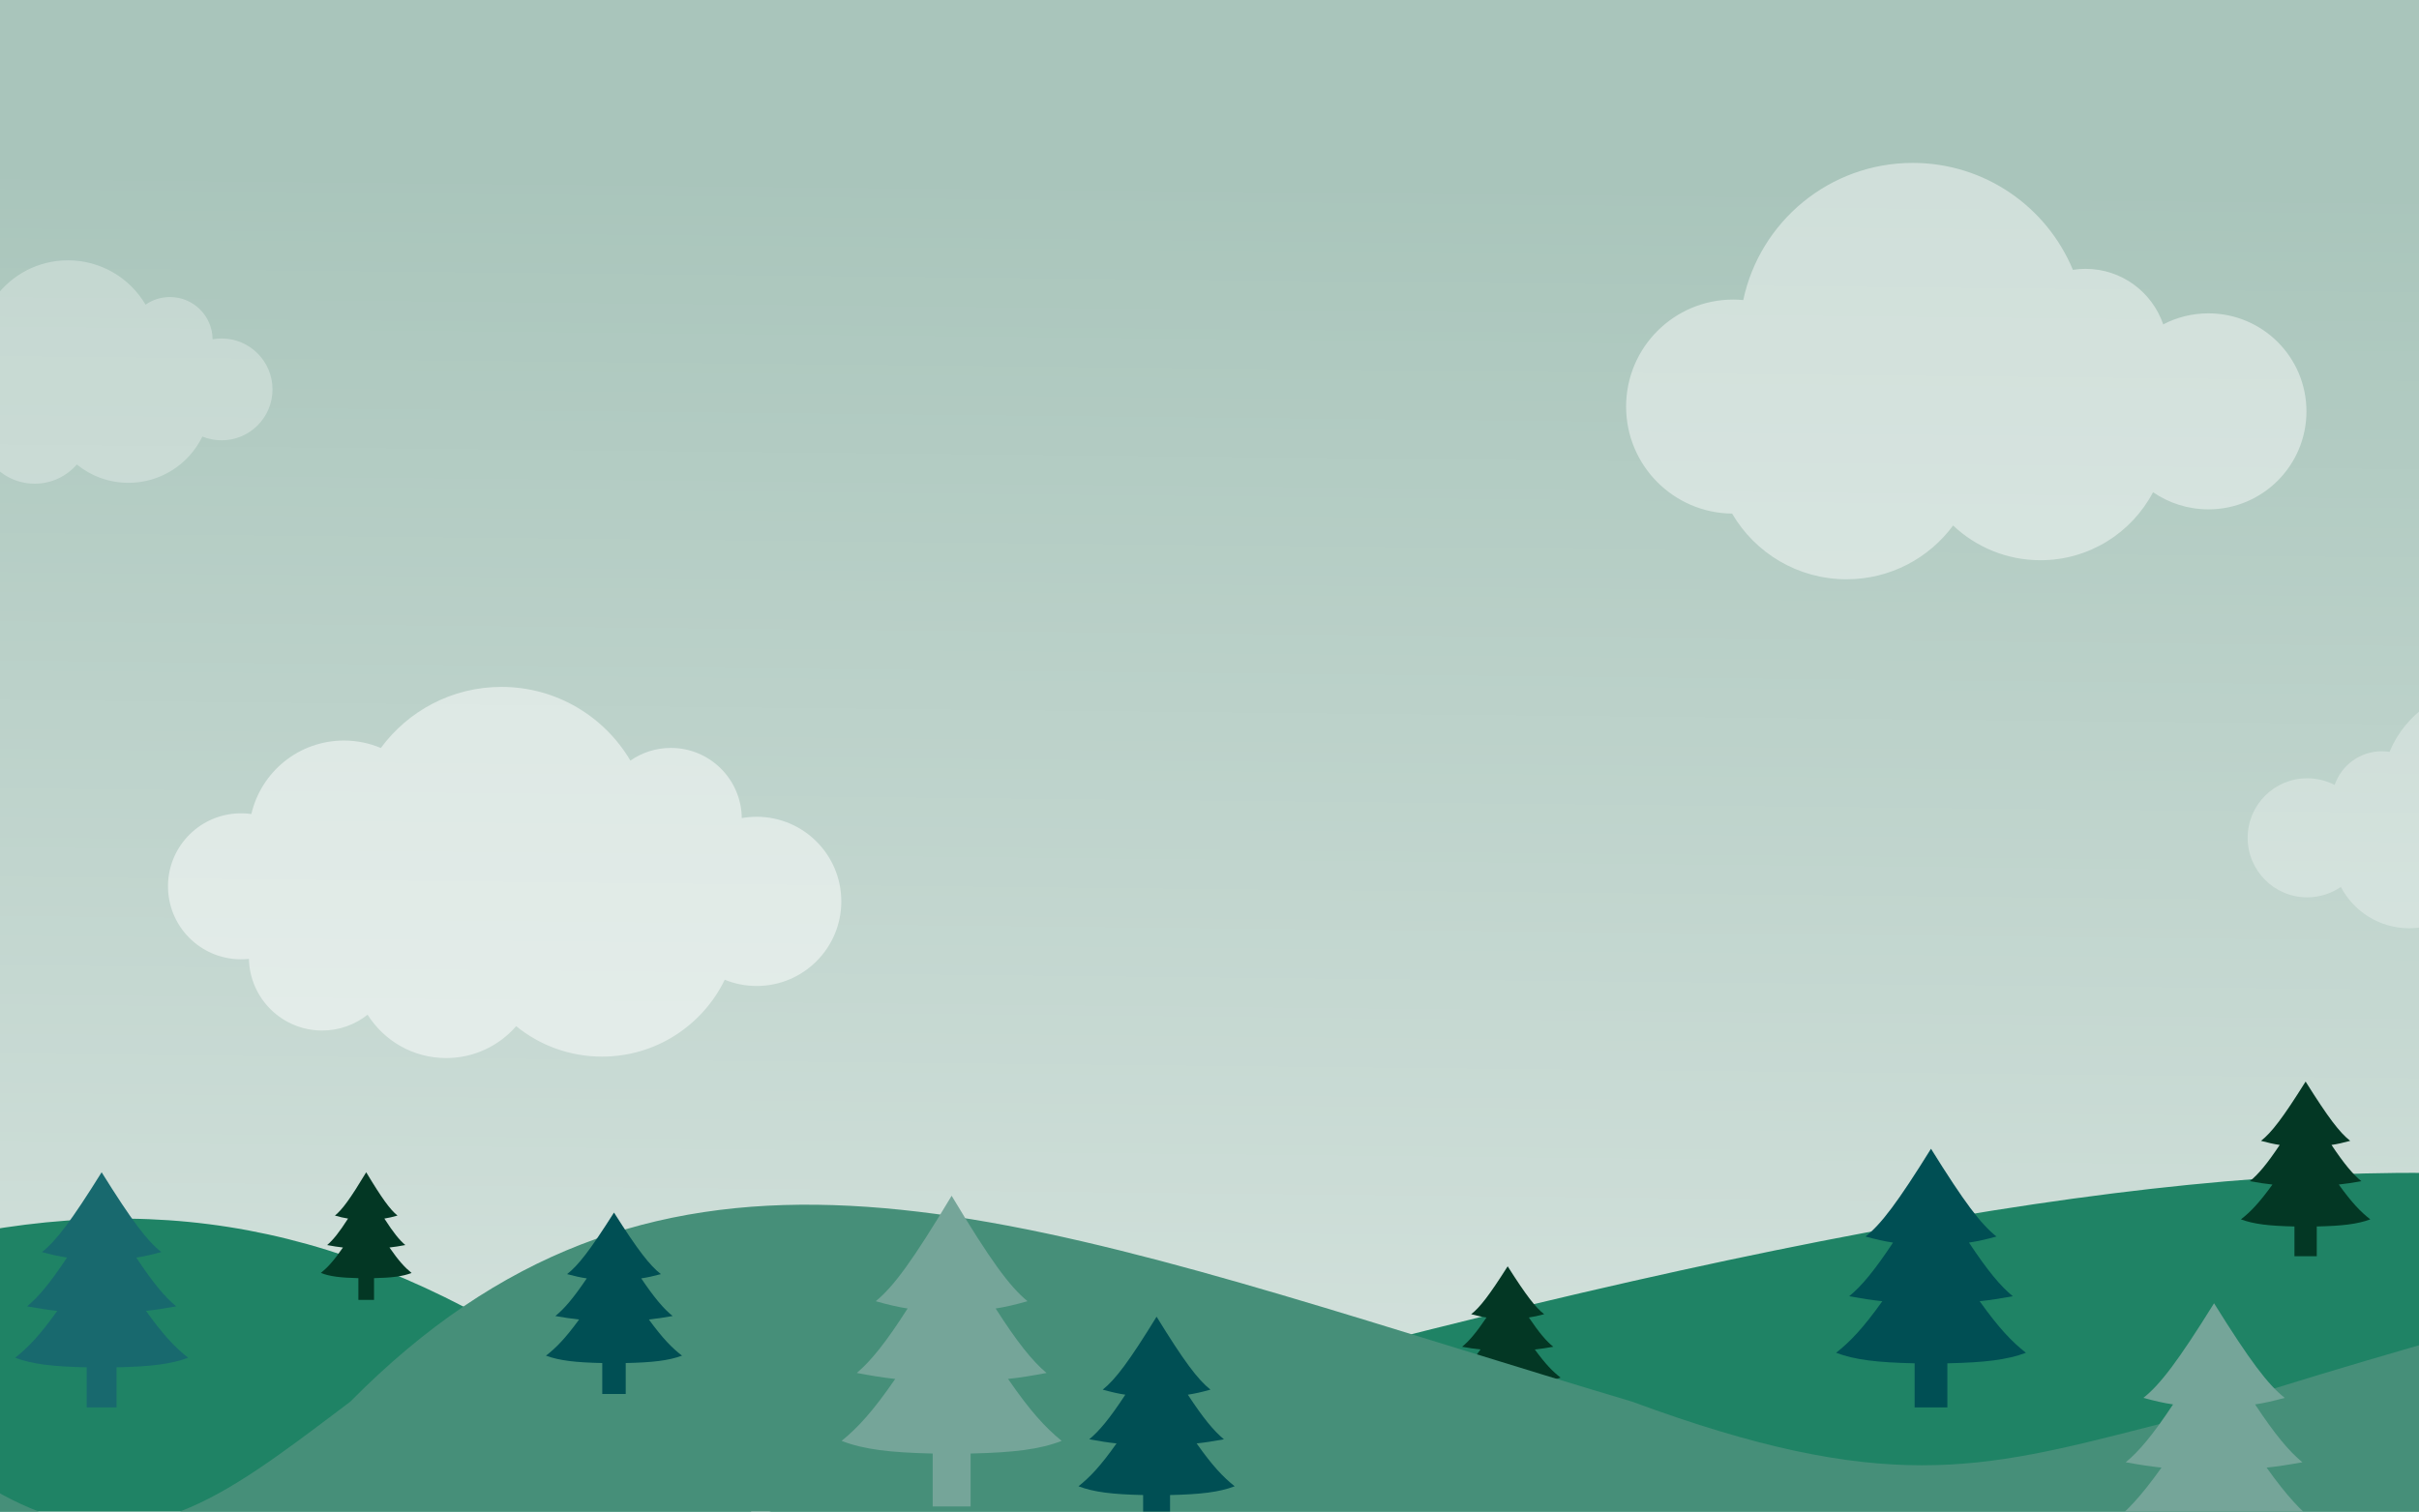
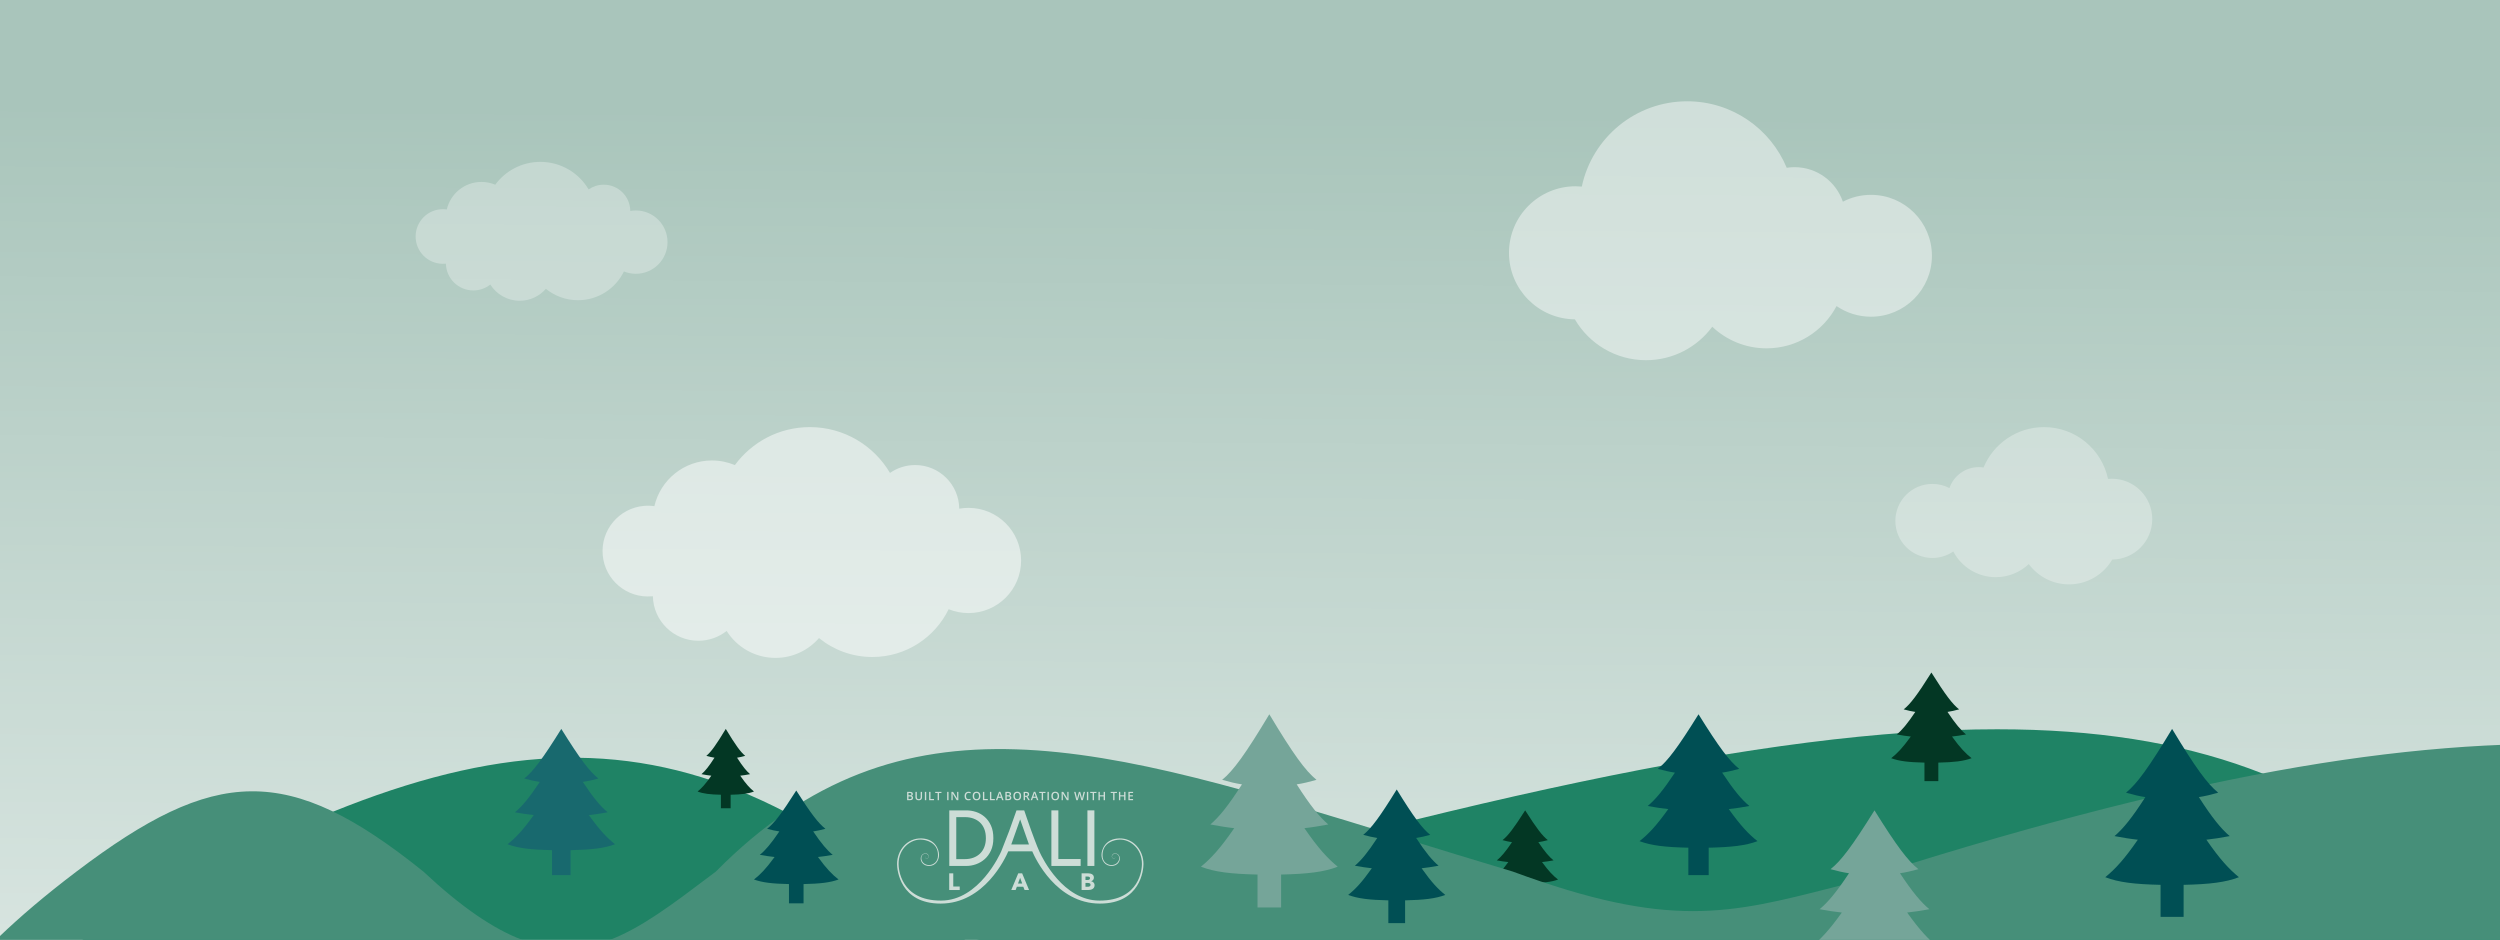
- <svg xmlns="http://www.w3.org/2000/svg" width="1440" height="900" viewBox="0 0 1440 900" fill="none">
+ <svg xmlns="http://www.w3.org/2000/svg" width="2394" height="900" viewBox="0 0 2394 900" fill="none">
  <g clip-path="url(#clip0)">
    <g filter="url(#filter0_d)">
-       <rect x="-402" y="652" width="4010" height="248" fill="#0CA074" />
+       <rect x="-402" y="652" width="4964" height="248" fill="#0CA074" />
    </g>
-     <rect width="1440" height="900" fill="#A9C5BB" />
-     <rect width="1440" height="900" fill="url(#paint0_linear)" />
-     <path fill-rule="evenodd" clip-rule="evenodd" d="M3607.49 900V873.405C3509.53 765.688 3443.82 721.577 3189.96 849.069C3156.22 870.983 3127.07 888.703 3100.05 900H3607.49ZM2984.66 900C2963.78 889.637 2941.92 873.039 2917.83 849.069C2855.52 663.668 2730.62 646.411 2265.52 849.069C2217.33 872.339 2175.7 889.271 2137.99 900H2984.66ZM1961.76 900C1929.05 889.19 1895.62 872.165 1858.66 849.069C1623.56 630.549 1303.22 651.477 458.065 900H1961.76ZM447.292 900H-398.374C-17.696 676.588 172.783 658.53 447.292 900Z" fill="#1F8365" />
-     <path d="M866 820.266C870.647 816.682 874.922 812.337 881.348 803.515C877.996 803.184 874.443 802.633 870.345 801.905C874.422 798.629 878.664 793.689 884.894 784.474C882.099 784.082 879.156 783.415 875.776 782.506C880.954 778.49 886.446 771.405 897.5 754C908.554 771.405 914.046 778.489 919.224 782.505C915.844 783.414 912.901 784.081 910.106 784.473C916.336 793.688 920.577 798.628 924.655 801.904C920.557 802.632 917.004 803.183 913.652 803.514C920.078 812.337 924.353 816.681 929 820.265C922.723 822.575 915.275 823.416 902.931 823.685V838H892.069V823.686C879.725 823.417 872.277 822.576 866 820.266Z" fill="#033724" />
-     <path fill-rule="evenodd" clip-rule="evenodd" d="M-403.752 834.586V900H23.078C-4.268 889.661 -34.901 868.939 -71.594 834.586C-201.307 730.308 -274.033 733.598 -403.752 834.586ZM107.079 900H3608.83V868.709C3368.65 774.269 3066.03 689.371 2839.13 834.586C2746.13 874.411 2692.42 894.356 2533.65 834.586C2148.23 701.948 1932.04 639.134 1293.06 846.006C1288.32 847.21 1283.69 848.397 1279.14 849.561C1178.68 875.289 1121.49 889.937 971.57 834.586C935.322 823.762 900.523 813.021 867.04 802.687C577.609 713.353 386.548 654.382 208.54 834.586C206.41 836.192 204.301 837.785 202.212 839.363C166.881 866.045 137.11 888.528 107.079 900Z" fill="#468F79" />
-     <rect x="-14" y="-13" width="1468" height="102" fill="#A9C5BB" />
-     <path d="M501 857.943C510.663 850.049 519.552 840.481 532.913 821.051C525.943 820.321 518.556 819.109 510.034 817.506C518.513 810.291 527.333 799.411 540.288 779.115C534.476 778.251 528.356 776.782 521.327 774.78C532.095 765.937 543.514 750.333 566.5 712C589.485 750.331 600.905 765.935 611.672 774.778C604.643 776.78 598.524 778.249 592.712 779.113C605.667 799.409 614.487 810.288 622.966 817.503C614.444 819.107 607.056 820.319 600.086 821.049C613.447 840.479 622.337 850.047 632 857.941C618.949 863.029 603.461 864.881 577.793 865.473V897H555.207V865.475C529.539 864.883 514.051 863.031 501 857.943Z" fill="#75A599" />
-     <path d="M1093 805.488C1101.33 798.916 1109 790.952 1120.53 774.778C1114.52 774.17 1108.14 773.161 1100.79 771.826C1108.11 765.82 1115.71 756.764 1126.89 739.869C1121.88 739.15 1116.6 737.927 1110.53 736.26C1119.82 728.899 1129.67 715.91 1149.5 684C1169.33 715.908 1179.18 728.897 1188.47 736.258C1182.4 737.925 1177.12 739.148 1172.11 739.867C1183.28 756.762 1190.89 765.819 1198.21 771.824C1190.86 773.159 1184.48 774.168 1178.47 774.776C1190 790.95 1197.66 798.915 1206 805.486C1194.74 809.721 1181.38 811.263 1159.24 811.756V838H1139.76V811.757C1117.62 811.265 1104.26 809.723 1093 805.488Z" fill="#004F54" />
-     <path d="M1257 906.954C1266 899.871 1274.28 891.286 1286.72 873.851C1280.23 873.196 1273.35 872.109 1265.41 870.67C1273.31 864.196 1281.52 854.434 1293.59 836.222C1288.18 835.447 1282.48 834.129 1275.93 832.332C1285.96 824.398 1296.59 810.396 1318 776C1339.41 810.395 1350.04 824.396 1360.07 832.33C1353.52 834.127 1347.82 835.445 1342.41 836.22C1354.48 854.432 1362.69 864.194 1370.59 870.668C1362.65 872.107 1355.77 873.194 1349.28 873.849C1361.72 891.284 1370 899.869 1379 906.952C1366.85 911.518 1352.42 913.179 1328.52 913.711V942H1307.48V913.713C1283.58 913.181 1269.15 911.519 1257 906.954Z" fill="#75A599" />
-     <path d="M1334 726.044C1339.68 721.606 1344.9 716.227 1352.76 705.304C1348.66 704.894 1344.32 704.213 1339.31 703.311C1344.29 699.255 1349.48 693.139 1357.09 681.73C1353.68 681.244 1350.08 680.418 1345.95 679.293C1352.28 674.321 1358.99 665.549 1372.5 644C1386.01 665.548 1392.72 674.32 1399.05 679.291C1394.92 680.417 1391.32 681.243 1387.91 681.728C1395.52 693.138 1400.71 699.254 1405.69 703.31C1400.68 704.211 1396.34 704.893 1392.24 705.303C1400.09 716.226 1405.32 721.605 1411 726.042C1403.33 728.903 1394.23 729.944 1379.14 730.276V748H1365.86V730.278C1350.77 729.945 1341.67 728.904 1334 726.044Z" fill="#033724" />
-     <path d="M325 807.199C330.975 802.591 336.471 797.005 344.733 785.662C340.423 785.236 335.855 784.528 330.586 783.592C335.829 779.381 341.282 773.029 349.292 761.181C345.699 760.676 341.915 759.819 337.569 758.65C344.227 753.488 351.287 744.378 365.5 722C379.712 744.377 386.773 753.486 393.431 758.649C389.085 759.818 385.301 760.675 381.707 761.18C389.718 773.028 395.171 779.379 400.414 783.591C395.145 784.527 390.577 785.235 386.267 785.661C394.528 797.004 400.025 802.589 406 807.198C397.93 810.168 388.354 811.249 372.483 811.595V830H358.517V811.596C342.646 811.251 333.07 810.169 325 807.199Z" fill="#004F54" />
-     <path d="M191 757.955C194.983 754.712 198.648 750.781 204.155 742.799C201.282 742.499 198.237 742.002 194.724 741.343C198.219 738.379 201.855 733.909 207.195 725.572C204.799 725.217 202.277 724.613 199.379 723.791C203.818 720.158 208.525 713.748 218 698C227.475 713.747 232.182 720.157 236.621 723.79C233.723 724.612 231.201 725.216 228.805 725.571C234.145 733.908 237.781 738.378 241.276 741.342C237.763 742.001 234.718 742.499 231.845 742.798C237.352 750.781 241.017 754.711 245 757.954C239.62 760.044 233.236 760.805 222.655 761.048V774H213.345V761.049C202.764 760.806 196.38 760.045 191 757.955Z" fill="#033724" />
-     <path d="M728.586 856.997C722.537 858.106 717.292 858.945 712.344 859.45C721.829 872.894 728.14 879.514 735 884.976C725.735 888.496 714.74 889.778 696.518 890.188V912H688.501H680.483V890.189C662.26 889.779 651.266 888.498 642 884.977C648.86 879.515 655.171 872.895 664.657 859.451C659.708 858.946 654.464 858.107 648.414 856.998C654.434 852.006 660.695 844.478 669.892 830.436C665.766 829.838 661.421 828.822 656.431 827.437C664.076 821.318 672.182 810.522 688.5 784C704.818 810.523 712.925 821.317 720.569 827.436C715.579 828.821 711.235 829.837 707.109 830.435C716.306 844.477 722.567 852.005 728.586 856.997Z" fill="#004F54" />
-     <path d="M104.897 777.84C98.196 779.054 92.388 779.971 86.908 780.523C97.413 795.228 104.403 802.468 112 808.442C101.738 812.292 89.561 813.695 69.38 814.143V838H60.501H51.621V814.144C31.439 813.696 19.262 812.294 9 808.444C16.598 802.47 23.587 795.229 34.093 780.524C28.613 779.972 22.804 779.055 16.104 777.841C22.77 772.382 29.705 764.148 39.891 748.79C35.321 748.136 30.51 747.024 24.983 745.509C33.449 738.817 42.428 727.008 60.5 698C78.573 727.009 87.551 738.816 96.017 745.508C90.491 747.023 85.68 748.134 81.11 748.788C91.296 764.147 98.23 772.38 104.897 777.84Z" fill="#18696E" />
-     <path fill-rule="evenodd" clip-rule="evenodd" d="M1031.09 305.806C996.19 305.471 968 277.074 968 242.094C968 206.905 996.526 178.379 1031.71 178.379C1033.75 178.379 1035.76 178.474 1037.74 178.66C1047.62 132.007 1089.05 97 1138.64 97C1181.62 97 1218.46 123.286 1233.96 160.658C1236.41 160.28 1238.91 160.084 1241.47 160.084C1262.93 160.084 1281.16 173.91 1287.74 193.14C1295.79 188.949 1304.94 186.58 1314.65 186.58C1346.87 186.58 1373 212.705 1373 244.932C1373 277.16 1346.87 303.285 1314.65 303.285C1302.42 303.285 1291.06 299.521 1281.68 293.089C1269.01 317.156 1243.75 333.566 1214.66 333.566C1194.53 333.566 1176.23 325.707 1162.67 312.89C1148.31 332.321 1125.23 344.921 1099.21 344.921C1070.16 344.921 1044.77 329.203 1031.09 305.806Z" fill="white" fill-opacity="0.45" />
-     <path fill-rule="evenodd" clip-rule="evenodd" d="M1545.68 535.83C1566.88 535.627 1584 518.379 1584 497.131C1584 475.757 1566.67 458.43 1545.3 458.43C1544.06 458.43 1542.84 458.488 1541.64 458.601C1535.64 430.264 1510.48 409 1480.35 409C1454.25 409 1431.87 424.966 1422.46 447.666C1420.97 447.437 1419.44 447.318 1417.89 447.318C1404.86 447.318 1393.78 455.716 1389.79 467.396C1384.9 464.85 1379.34 463.411 1373.44 463.411C1353.87 463.411 1338 479.28 1338 498.855C1338 518.43 1353.87 534.299 1373.44 534.299C1380.87 534.299 1387.77 532.013 1393.47 528.106C1401.17 542.725 1416.51 552.692 1434.18 552.692C1446.41 552.692 1457.52 547.918 1465.76 540.133C1474.48 551.935 1488.5 559.589 1504.3 559.589C1521.95 559.589 1537.37 550.042 1545.68 535.83Z" fill="white" fill-opacity="0.3" />
-     <path fill-rule="evenodd" clip-rule="evenodd" d="M450.449 587.082C443.72 587.082 437.3 585.763 431.432 583.369C418.286 610.46 390.515 629.137 358.382 629.137C339.008 629.137 321.22 622.347 307.267 611.018C297.138 622.649 282.221 630 265.586 630C245.895 630 228.61 619.699 218.826 604.191C211.392 610.081 201.993 613.598 191.773 613.598C168.007 613.598 148.683 594.58 148.187 570.933C147.875 570.967 147.561 570.998 147.247 571.026C123.336 573.116 102.258 555.426 100.168 531.516C98.078 507.605 115.767 486.527 139.678 484.437C143.067 484.14 146.4 484.242 149.629 484.702C155.424 459.631 177.891 440.941 204.723 440.941C212.519 440.941 219.948 442.519 226.705 445.373C242.912 423.316 269.037 409 298.507 409C331.201 409 359.779 426.62 375.263 452.882C382.096 448.122 390.403 445.331 399.362 445.331C422.53 445.331 441.338 463.998 441.566 487.113C444.449 486.6 447.418 486.332 450.449 486.332C478.27 486.332 500.823 508.886 500.823 536.707C500.823 564.529 478.27 587.082 450.449 587.082Z" fill="white" fill-opacity="0.5" />
-     <path fill-rule="evenodd" clip-rule="evenodd" d="M131.903 262.172C127.854 262.172 123.99 261.378 120.458 259.938C112.547 276.24 95.835 287.48 76.497 287.48C64.837 287.48 54.132 283.394 45.735 276.576C39.639 283.576 30.662 287.999 20.651 287.999C8.801 287.999 -1.601 281.8 -7.489 272.468C-11.963 276.013 -17.619 278.129 -23.77 278.129C-38.072 278.129 -49.702 266.685 -50 252.454C-50.188 252.474 -50.377 252.493 -50.567 252.509C-64.956 253.767 -77.641 243.121 -78.899 228.732C-80.157 214.342 -69.511 201.657 -55.121 200.399C-53.082 200.221 -51.076 200.282 -49.133 200.559C-45.645 185.47 -32.125 174.223 -15.977 174.223C-11.285 174.223 -6.814 175.173 -2.748 176.89C7.006 163.616 22.728 155 40.464 155C60.139 155 77.337 165.604 86.656 181.409C90.768 178.544 95.767 176.864 101.159 176.864C115.102 176.864 126.421 188.099 126.557 202.01C128.293 201.701 130.079 201.54 131.903 201.54C148.647 201.54 162.22 215.113 162.22 231.856C162.22 248.599 148.647 262.172 131.903 262.172Z" fill="white" fill-opacity="0.3" />
+     <rect width="2394" height="900" fill="#A9C5BB" />
+     <rect width="2394" height="900" fill="url(#paint0_linear)" />
+     <path fill-rule="evenodd" clip-rule="evenodd" d="M4084.49 900V873.405C3986.53 765.688 3920.82 721.577 3666.96 849.069C3633.22 870.983 3604.07 888.703 3577.05 900H4084.49ZM3461.66 900C3440.78 889.637 3418.92 873.039 3394.83 849.069C3332.52 663.668 3207.62 646.411 2742.52 849.069C2694.33 872.339 2652.7 889.271 2614.99 900H3461.66ZM2438.76 900C2406.05 889.19 2372.62 872.165 2335.66 849.069C2227.16 748.22 2100.5 698.371 1912.48 698.357H1912.33C1692.96 698.374 1390.06 766.204 935.065 900H2438.76ZM924.292 900H78.626C459.304 676.588 649.783 658.53 924.292 900Z" fill="#1F8365" />
+     <path d="M1429 842.266C1433.65 838.682 1437.92 834.337 1444.35 825.515C1441 825.184 1437.44 824.633 1433.34 823.905C1437.42 820.629 1441.66 815.689 1447.89 806.474C1445.1 806.082 1442.16 805.415 1438.78 804.506C1443.95 800.49 1449.45 793.405 1460.5 776C1471.55 793.405 1477.05 800.489 1482.22 804.505C1478.84 805.414 1475.9 806.081 1473.11 806.473C1479.34 815.688 1483.58 820.628 1487.66 823.904C1483.56 824.632 1480 825.183 1476.65 825.514C1483.08 834.337 1487.35 838.681 1492 842.265C1485.72 844.575 1478.28 845.416 1465.93 845.685V860H1455.07V845.686C1442.72 845.417 1435.28 844.576 1429 842.266Z" fill="#033724" />
+     <path fill-rule="evenodd" clip-rule="evenodd" d="M4085.83 900V868.709C3845.65 774.269 3543.03 689.371 3316.13 834.586C3223.13 874.411 3169.42 894.356 3010.65 834.586C2625.22 701.948 2409.04 639.134 1770.06 846.006C1765.32 847.211 1760.69 848.397 1756.14 849.562C1655.68 875.289 1598.49 889.937 1448.57 834.586C1412.32 823.762 1377.52 813.021 1344.04 802.687C1054.61 713.353 863.548 654.382 685.54 834.586C683.41 836.192 681.301 837.785 679.212 839.363C643.881 866.045 614.109 888.529 584.078 900H4085.83ZM500.078 900H0V896.316C18.758 878.326 42.7 857.732 73.248 834.586C206 734 275.693 730.308 405.406 834.586C442.099 868.939 472.732 889.661 500.078 900Z" fill="#468F79" />
+     <rect x="-14" y="-13" width="2422" height="102" fill="#A9C5BB" />
+     <path d="M1150 829.943C1159.66 822.049 1168.55 812.481 1181.91 793.051C1174.94 792.321 1167.56 791.109 1159.03 789.506C1167.51 782.291 1176.33 771.411 1189.29 751.115C1183.48 750.251 1177.36 748.782 1170.33 746.78C1181.09 737.937 1192.51 722.333 1215.5 684C1238.49 722.331 1249.9 737.935 1260.67 746.778C1253.64 748.78 1247.52 750.249 1241.71 751.113C1254.67 771.409 1263.49 782.288 1271.97 789.503C1263.44 791.107 1256.06 792.319 1249.09 793.049C1262.45 812.479 1271.34 822.047 1281 829.941C1267.95 835.029 1252.46 836.881 1226.79 837.473V869H1204.21V837.475C1178.54 836.883 1163.05 835.031 1150 829.943Z" fill="#75A599" />
+     <path d="M1570 805.488C1578.33 798.916 1586 790.952 1597.53 774.778C1591.52 774.17 1585.14 773.161 1577.79 771.826C1585.11 765.82 1592.71 756.764 1603.89 739.869C1598.88 739.15 1593.6 737.927 1587.53 736.26C1596.82 728.899 1606.67 715.91 1626.5 684C1646.33 715.908 1656.18 728.897 1665.47 736.258C1659.4 737.925 1654.12 739.148 1649.11 739.867C1660.28 756.762 1667.89 765.819 1675.21 771.824C1667.86 773.159 1661.48 774.168 1655.47 774.776C1667 790.95 1674.66 798.915 1683 805.486C1671.74 809.721 1658.38 811.263 1636.24 811.756V838H1616.76V811.757C1594.62 811.265 1581.26 809.723 1570 805.488Z" fill="#004F54" />
+     <path d="M1734 906.954C1743 899.871 1751.28 891.286 1763.72 873.851C1757.23 873.196 1750.35 872.109 1742.41 870.67C1750.31 864.196 1758.52 854.434 1770.59 836.222C1765.18 835.447 1759.48 834.129 1752.93 832.332C1762.96 824.398 1773.59 810.396 1795 776C1816.41 810.395 1827.04 824.396 1837.07 832.33C1830.52 834.127 1824.82 835.445 1819.41 836.22C1831.48 854.432 1839.69 864.194 1847.59 870.668C1839.65 872.107 1832.77 873.194 1826.28 873.849C1838.72 891.284 1847 899.869 1856 906.952C1843.85 911.518 1829.42 913.179 1805.52 913.711V942H1784.48V913.713C1760.58 913.181 1746.15 911.519 1734 906.954Z" fill="#75A599" />
+     <path d="M1811 726.044C1816.68 721.606 1821.9 716.227 1829.76 705.304C1825.66 704.894 1821.32 704.213 1816.31 703.311C1821.29 699.255 1826.48 693.139 1834.09 681.73C1830.68 681.244 1827.08 680.418 1822.95 679.293C1829.28 674.321 1835.99 665.549 1849.5 644C1863.01 665.548 1869.72 674.32 1876.05 679.291C1871.92 680.417 1868.32 681.243 1864.91 681.728C1872.52 693.138 1877.71 699.254 1882.69 703.31C1877.68 704.211 1873.34 704.893 1869.24 705.303C1877.09 716.226 1882.32 721.605 1888 726.042C1880.33 728.903 1871.23 729.944 1856.14 730.276V748H1842.86V730.278C1827.77 729.945 1818.67 728.904 1811 726.044Z" fill="#033724" />
+     <path d="M722 842.199C727.975 837.591 733.471 832.005 741.733 820.662C737.423 820.236 732.855 819.528 727.586 818.592C732.829 814.381 738.282 808.029 746.292 796.181C742.699 795.676 738.915 794.819 734.569 793.65C741.227 788.488 748.287 779.378 762.5 757C776.712 779.377 783.773 788.486 790.431 793.649C786.085 794.818 782.301 795.675 778.707 796.18C786.718 808.028 792.171 814.379 797.414 818.591C792.145 819.527 787.577 820.235 783.267 820.661C791.528 832.004 797.025 837.589 803 842.198C794.93 845.168 785.354 846.249 769.483 846.595V865H755.517V846.596C739.646 846.251 730.07 845.169 722 842.199Z" fill="#004F54" />
+     <path d="M2016 839.998C2025.44 832.318 2034.13 823.009 2047.18 804.104C2040.37 803.394 2033.15 802.214 2024.83 800.654C2033.11 793.634 2041.73 783.049 2054.39 763.302C2048.71 762.461 2042.73 761.032 2035.86 759.083C2046.38 750.479 2057.54 735.297 2080 698C2102.46 735.295 2113.62 750.477 2124.14 759.081C2117.27 761.029 2111.29 762.458 2105.61 763.299C2118.27 783.046 2126.89 793.632 2135.17 800.652C2126.85 802.212 2119.63 803.391 2112.82 804.101C2125.87 823.007 2134.56 832.316 2144 839.997C2131.25 844.947 2116.12 846.749 2091.03 847.325V878H2068.97V847.327C2043.89 846.751 2028.75 844.949 2016 839.998Z" fill="#004F54" />
+     <path d="M668 757.955C671.983 754.712 675.648 750.781 681.155 742.799C678.282 742.499 675.237 742.002 671.724 741.343C675.219 738.379 678.855 733.909 684.195 725.572C681.799 725.217 679.277 724.613 676.379 723.791C680.818 720.158 685.525 713.748 695 698C704.475 713.747 709.182 720.157 713.621 723.79C710.723 724.612 708.201 725.216 705.805 725.571C711.145 733.908 714.781 738.378 718.276 741.342C714.763 742.001 711.718 742.499 708.845 742.798C714.352 750.781 718.017 754.711 722 757.954C716.62 760.044 710.236 760.805 699.655 761.048V774H690.345V761.049C679.764 760.806 673.38 760.045 668 757.955Z" fill="#033724" />
+     <path d="M1377.59 828.997C1371.54 830.106 1366.29 830.945 1361.34 831.45C1370.83 844.894 1377.14 851.514 1384 856.976C1374.73 860.496 1363.74 861.778 1345.52 862.188V884H1337.5H1329.48V862.189C1311.26 861.779 1300.27 860.498 1291 856.977C1297.86 851.515 1304.17 844.895 1313.66 831.451C1308.71 830.946 1303.46 830.107 1297.41 828.998C1303.43 824.006 1309.69 816.478 1318.89 802.436C1314.77 801.838 1310.42 800.822 1305.43 799.437C1313.08 793.318 1321.18 782.522 1337.5 756C1353.82 782.523 1361.92 793.317 1369.57 799.436C1364.58 800.821 1360.24 801.837 1356.11 802.435C1365.31 816.477 1371.57 824.005 1377.59 828.997Z" fill="#004F54" />
+     <path d="M581.897 777.84C575.196 779.054 569.388 779.971 563.908 780.523C574.413 795.228 581.403 802.468 589 808.442C578.738 812.292 566.562 813.695 546.38 814.143V838H537.501H528.621V814.144C508.439 813.696 496.262 812.294 486 808.444C493.598 802.47 500.587 795.229 511.093 780.524C505.613 779.972 499.804 779.055 493.104 777.841C499.771 772.382 506.705 764.148 516.891 748.79C512.321 748.136 507.51 747.024 501.983 745.509C510.449 738.817 519.428 727.008 537.5 698C555.573 727.009 564.551 738.816 573.017 745.508C567.491 747.023 562.68 748.134 558.11 748.788C568.296 764.147 575.23 772.38 581.897 777.84Z" fill="#18696E" />
+     <path fill-rule="evenodd" clip-rule="evenodd" d="M1508.09 305.806C1473.19 305.471 1445 277.074 1445 242.094C1445 206.905 1473.53 178.379 1508.71 178.379C1510.75 178.379 1512.76 178.474 1514.74 178.66C1524.62 132.007 1566.05 97 1615.64 97C1658.62 97 1695.46 123.286 1710.96 160.658C1713.41 160.28 1715.91 160.084 1718.47 160.084C1739.93 160.084 1758.16 173.91 1764.74 193.141C1772.79 188.949 1781.94 186.58 1791.65 186.58C1823.87 186.58 1850 212.705 1850 244.932C1850 277.16 1823.87 303.285 1791.65 303.285C1779.42 303.285 1768.06 299.521 1758.68 293.089C1746.01 317.156 1720.75 333.566 1691.66 333.566C1671.53 333.566 1653.23 325.707 1639.67 312.89C1625.31 332.321 1602.23 344.921 1576.22 344.921C1547.16 344.921 1521.77 329.203 1508.09 305.806Z" fill="white" fill-opacity="0.45" />
+     <path fill-rule="evenodd" clip-rule="evenodd" d="M2022.68 535.83C2043.88 535.627 2061 518.379 2061 497.131C2061 475.757 2043.67 458.43 2022.3 458.43C2021.06 458.43 2019.84 458.488 2018.64 458.601C2012.64 430.264 1987.48 409 1957.35 409C1931.25 409 1908.87 424.966 1899.46 447.666C1897.97 447.437 1896.44 447.318 1894.89 447.318C1881.86 447.318 1870.78 455.716 1866.79 467.396C1861.9 464.85 1856.34 463.411 1850.44 463.411C1830.87 463.411 1815 479.28 1815 498.855C1815 518.43 1830.87 534.299 1850.44 534.299C1857.87 534.299 1864.77 532.013 1870.47 528.106C1878.17 542.725 1893.51 552.692 1911.18 552.692C1923.41 552.692 1934.52 547.919 1942.76 540.133C1951.48 551.935 1965.5 559.589 1981.3 559.589C1998.95 559.589 2014.37 550.042 2022.68 535.83Z" fill="white" fill-opacity="0.3" />
+     <path fill-rule="evenodd" clip-rule="evenodd" d="M927.449 587.082C920.72 587.082 914.3 585.763 908.432 583.369C895.286 610.46 867.515 629.137 835.382 629.137C816.008 629.137 798.22 622.347 784.267 611.018C774.138 622.649 759.221 630 742.586 630C722.895 630 705.61 619.699 695.826 604.191C688.392 610.081 678.993 613.598 668.773 613.598C645.007 613.598 625.683 594.581 625.187 570.933C624.875 570.967 624.561 570.998 624.247 571.026C600.336 573.116 579.258 555.426 577.168 531.516C575.078 507.605 592.767 486.527 616.678 484.437C620.067 484.14 623.4 484.242 626.629 484.702C632.424 459.631 654.891 440.941 681.723 440.941C689.52 440.941 696.948 442.519 703.705 445.373C719.912 423.316 746.038 409 775.507 409C808.201 409 836.779 426.62 852.263 452.882C859.096 448.122 867.403 445.331 876.362 445.331C899.53 445.331 918.338 463.998 918.566 487.113C921.449 486.6 924.418 486.332 927.449 486.332C955.27 486.332 977.823 508.886 977.823 536.707C977.823 564.529 955.27 587.082 927.449 587.082Z" fill="white" fill-opacity="0.5" />
+     <path fill-rule="evenodd" clip-rule="evenodd" d="M608.904 262.172C604.854 262.172 600.99 261.378 597.458 259.938C589.547 276.24 572.835 287.48 553.497 287.48C541.837 287.48 531.132 283.394 522.735 276.576C516.64 283.575 507.662 287.999 497.652 287.999C485.802 287.999 475.399 281.8 469.511 272.468C465.037 276.013 459.381 278.129 453.23 278.129C438.928 278.129 427.298 266.685 427 252.454C426.812 252.474 426.623 252.493 426.434 252.509C412.044 253.767 399.359 243.121 398.101 228.732C396.843 214.342 407.489 201.657 421.879 200.399C423.918 200.221 425.924 200.282 427.868 200.559C431.355 185.47 444.876 174.223 461.023 174.223C465.715 174.223 470.186 175.173 474.252 176.89C484.006 163.616 499.728 155 517.464 155C537.139 155 554.337 165.604 563.656 181.409C567.768 178.544 572.767 176.864 578.159 176.864C592.102 176.864 603.421 188.099 603.558 202.01C605.293 201.701 607.079 201.54 608.904 201.54C625.647 201.54 639.22 215.113 639.22 231.856C639.22 248.599 625.647 262.172 608.904 262.172Z" fill="white" fill-opacity="0.3" />
+     <g clip-path="url(#clip1)">
+       <path d="M908.973 852.282V836.317H912.846V848.923H919.011V852.282H908.973Z" fill="#CDDDD7" />
+       <path d="M981.147 852.282L979.91 849.149H973.741L972.57 852.282H968.384L975.069 836.317H978.804L985.421 852.282H981.147ZM976.868 840.58L974.844 846.059H978.85L976.868 840.58Z" fill="#CDDDD7" />
+       <path d="M1048.16 847.635C1048.16 848.505 1047.99 849.241 1047.64 849.832C1047.3 850.426 1046.84 850.901 1046.27 851.262C1045.7 851.622 1045.05 851.883 1044.32 852.04C1043.59 852.197 1042.85 852.278 1042.08 852.278H1035.73V836.313H1042.08C1042.69 836.313 1043.32 836.378 1043.97 836.505C1044.61 836.631 1045.2 836.85 1045.72 837.16C1046.25 837.467 1046.68 837.885 1047.01 838.41C1047.33 838.935 1047.5 839.606 1047.5 840.415C1047.5 841.301 1047.26 842.033 1046.78 842.612C1046.3 843.191 1045.67 843.609 1044.89 843.862V843.908C1045.34 843.985 1045.76 844.123 1046.16 844.326C1046.56 844.529 1046.9 844.79 1047.2 845.104C1047.49 845.419 1047.72 845.787 1047.89 846.209C1048.07 846.638 1048.16 847.11 1048.16 847.635ZM1043.79 840.941C1043.79 840.4 1043.58 840.005 1043.17 839.756C1042.76 839.507 1042.15 839.384 1041.34 839.384H1039.45V842.677H1041.52C1042.24 842.677 1042.8 842.532 1043.19 842.237C1043.59 841.941 1043.79 841.512 1043.79 840.941ZM1044.31 847.274C1044.31 846.615 1044.06 846.155 1043.57 845.898C1043.07 845.641 1042.41 845.515 1041.59 845.515H1039.45V849.168H1041.61C1041.91 849.168 1042.22 849.142 1042.54 849.088C1042.86 849.034 1043.16 848.942 1043.42 848.804C1043.68 848.67 1043.89 848.478 1044.06 848.229C1044.22 847.988 1044.31 847.665 1044.31 847.274Z" fill="#CDDDD7" />
+       <path d="M1047.99 776.012H1041.31V829.228H1047.99V776.012Z" fill="#CDDDD7" />
+       <path d="M1013.49 822.61H1034.83V829.228H1006.81V776.012H1013.49V822.61Z" fill="#CDDDD7" />
+       <path fill-rule="evenodd" clip-rule="evenodd" d="M900.756 865.279C942.555 865.279 962.722 821.8 965.539 815.208L988.47 815.229C991.321 821.892 1011.49 865.279 1053.24 865.279C1092.14 865.279 1095 833.02 1095 827.441C1095 814.083 1085.2 802.416 1071.57 802.861C1058.29 803.294 1054.77 813.669 1054.77 818.673C1054.77 823.964 1058.18 829.247 1064.27 829.247C1069.82 829.247 1072.65 825.164 1072.32 821.594C1072.17 819.93 1070.98 817.212 1067.69 817.212C1065.47 817.212 1064.62 819.117 1064.66 820.179C1064.71 821.372 1065.68 822.242 1066.52 822.242C1067.01 822.242 1067.89 822.035 1067.88 821.046C1067.87 820.057 1067.09 820.122 1067.09 820.122C1067.09 820.122 1067.76 820.191 1067.81 820.827C1067.85 821.264 1067.67 822.081 1066.6 822.081C1065.2 822.081 1064.81 820.689 1064.85 820.007C1064.94 818.65 1066.38 817.473 1067.72 817.515C1071.57 817.63 1072.13 821.356 1071.49 823.45C1070.28 827.345 1066.2 828.817 1063.04 828.273C1060.61 827.855 1055.77 825.812 1055.77 818.995C1055.77 806.799 1067.02 804.107 1072.44 804C1081.67 803.816 1093.52 812.04 1093.52 827.361C1093.52 831.49 1091.95 862.407 1052.92 862.407C1018.22 862.407 998.407 822.185 995.525 815.905C992.642 809.625 989.252 800.093 987.304 794.825C985.567 790.125 980.787 776.012 980.787 776.012H973.408C973.408 776.012 968.215 790.834 966.371 795.772C964.739 800.148 960.015 812.118 958.801 815.19C957.724 817.657 937.679 862.407 901.082 862.407C862.054 862.407 860.485 831.49 860.485 827.361C860.485 812.04 872.333 803.816 881.56 804C886.983 804.107 898.234 806.799 898.234 818.995C898.234 825.812 893.397 827.855 890.967 828.273C887.806 828.817 883.722 827.345 882.517 823.45C881.87 821.357 882.437 817.63 886.279 817.515C887.622 817.473 889.069 818.65 889.149 820.007C889.191 820.689 888.801 822.081 887.4 822.081C886.336 822.081 886.156 821.264 886.191 820.827C886.244 820.191 886.914 820.122 886.914 820.122C886.914 820.122 886.13 820.057 886.122 821.046C886.114 822.035 886.998 822.242 887.481 822.242C888.326 822.242 889.298 821.372 889.344 820.179C889.386 819.117 888.533 817.212 886.313 817.212C883.026 817.212 881.836 819.93 881.683 821.594C881.357 825.164 884.182 829.247 889.739 829.247C895.827 829.247 899.229 823.964 899.229 818.673C899.229 813.669 895.712 803.295 882.429 802.861C868.805 802.409 859 814.076 859 827.433C859 833.02 861.863 865.279 900.756 865.279ZM968.384 808.67H985.341L976.899 784.657L968.384 808.67Z" fill="#CDDDD7" />
+       <path d="M909.034 776.012H925.445C928.506 776.012 931.568 776.514 934.629 777.515C937.691 778.519 940.458 780.095 942.934 782.25C945.41 784.404 947.412 787.161 948.942 790.516C950.473 793.874 951.239 797.908 951.239 802.616C951.239 807.175 950.473 811.124 948.942 814.455C947.412 817.787 945.41 820.544 942.934 822.721C940.458 824.903 937.691 826.529 934.629 827.606C931.568 828.683 928.506 829.22 925.445 829.22H909.034V776.012ZM915.72 822.687H924.094C926.975 822.687 929.639 822.235 932.096 821.334C934.549 820.433 936.665 819.129 938.441 817.427C940.221 815.724 941.602 813.62 942.593 811.112C943.585 808.609 944.078 805.775 944.078 802.62C944.078 799.311 943.581 796.409 942.593 793.901C941.602 791.398 940.217 789.304 938.441 787.625C936.661 785.946 934.545 784.669 932.096 783.791C929.643 782.913 926.975 782.476 924.094 782.476H915.72V822.687Z" fill="#CDDDD7" />
+       <path d="M868.665 758.287H871.03C872.127 758.287 872.919 758.447 873.405 758.767C873.896 759.086 874.141 759.591 874.141 760.281C874.141 760.746 874.021 761.133 873.781 761.442C873.542 761.751 873.197 761.945 872.746 762.025V762.079C873.306 762.185 873.716 762.394 873.978 762.706C874.243 763.015 874.375 763.434 874.375 763.965C874.375 764.68 874.125 765.241 873.623 765.648C873.126 766.051 872.432 766.253 871.542 766.253H868.665V758.287ZM869.967 761.578H871.221C871.765 761.578 872.163 761.493 872.414 761.322C872.664 761.148 872.79 760.854 872.79 760.439C872.79 760.065 872.654 759.795 872.381 759.628C872.112 759.461 871.684 759.377 871.095 759.377H869.967V761.578ZM869.967 762.635V765.158H871.351C871.896 765.158 872.307 765.054 872.583 764.847C872.862 764.637 873.002 764.306 873.002 763.856C873.002 763.442 872.861 763.135 872.577 762.935C872.294 762.735 871.864 762.635 871.286 762.635H869.967ZM882.945 758.287V763.442C882.945 764.03 882.818 764.546 882.564 764.989C882.313 765.428 881.948 765.768 881.468 766.008C880.993 766.244 880.422 766.362 879.758 766.362C878.77 766.362 878.001 766.1 877.453 765.577C876.905 765.054 876.63 764.335 876.63 763.42V758.287H877.938V763.327C877.938 763.985 878.09 764.47 878.396 764.782C878.701 765.094 879.169 765.25 879.801 765.25C881.029 765.25 881.643 764.606 881.643 763.316V758.287H882.945ZM885.652 766.253V758.287H886.954V766.253H885.652ZM889.732 766.253V758.287H891.035V765.136H894.407V766.253H889.732ZM899.201 766.253H897.899V759.404H895.556V758.287H901.544V759.404H899.201V766.253ZM907.007 766.253V758.287H908.31V766.253H907.007ZM917.724 766.253H916.127L912.21 759.906H912.166L912.194 760.26C912.245 760.935 912.27 761.553 912.27 762.112V766.253H911.088V758.287H912.668L916.574 764.602H916.607C916.6 764.519 916.585 764.215 916.563 763.692C916.542 763.166 916.531 762.755 916.531 762.461V758.287H917.724V766.253ZM927.453 759.29C926.705 759.29 926.117 759.555 925.688 760.085C925.26 760.616 925.045 761.348 925.045 762.281C925.045 763.258 925.25 763.997 925.661 764.499C926.075 765 926.673 765.25 927.453 765.25C927.791 765.25 928.118 765.218 928.434 765.152C928.75 765.083 929.079 764.996 929.42 764.891V766.008C928.796 766.244 928.087 766.362 927.295 766.362C926.13 766.362 925.234 766.01 924.609 765.305C923.985 764.597 923.672 763.585 923.672 762.27C923.672 761.442 923.823 760.717 924.124 760.096C924.43 759.475 924.869 758.999 925.443 758.669C926.017 758.338 926.691 758.173 927.464 758.173C928.278 758.173 929.03 758.344 929.72 758.685L929.251 759.769C928.983 759.642 928.698 759.531 928.396 759.437C928.098 759.339 927.784 759.29 927.453 759.29ZM938.878 762.259C938.878 763.556 938.553 764.564 937.903 765.283C937.256 766.002 936.339 766.362 935.151 766.362C933.949 766.362 933.025 766.006 932.378 765.294C931.735 764.578 931.414 763.563 931.414 762.248C931.414 760.933 931.737 759.924 932.384 759.219C933.034 758.514 933.96 758.162 935.162 758.162C936.346 758.162 937.262 758.52 937.908 759.235C938.555 759.951 938.878 760.959 938.878 762.259ZM932.798 762.259C932.798 763.24 932.996 763.985 933.392 764.493C933.788 764.998 934.374 765.25 935.151 765.25C935.925 765.25 936.508 765 936.9 764.499C937.296 763.997 937.494 763.251 937.494 762.259C937.494 761.282 937.298 760.541 936.906 760.036C936.517 759.531 935.936 759.279 935.162 759.279C934.381 759.279 933.791 759.531 933.392 760.036C932.996 760.541 932.798 761.282 932.798 762.259ZM941.258 766.253V758.287H942.561V765.136H945.933V766.253H941.258ZM947.976 766.253V758.287H949.278V765.136H952.651V766.253H947.976ZM959.635 766.253L958.839 764.041H955.794L955.014 766.253H953.641L956.622 758.255H958.038L961.019 766.253H959.635ZM958.496 762.919L957.75 760.75C957.695 760.605 957.619 760.376 957.521 760.064C957.426 759.751 957.361 759.522 957.325 759.377C957.227 759.824 957.083 760.312 956.894 760.843L956.175 762.919H958.496ZM962.74 758.287H965.104C966.201 758.287 966.993 758.447 967.48 758.767C967.97 759.086 968.215 759.591 968.215 760.281C968.215 760.746 968.096 761.133 967.856 761.442C967.616 761.751 967.271 761.945 966.821 762.025V762.079C967.38 762.185 967.79 762.394 968.052 762.706C968.317 763.015 968.45 763.434 968.45 763.965C968.45 764.68 968.199 765.241 967.698 765.648C967.2 766.051 966.506 766.253 965.616 766.253H962.74V758.287ZM964.042 761.578H965.295C965.84 761.578 966.238 761.493 966.488 761.322C966.739 761.148 966.864 760.854 966.864 760.439C966.864 760.065 966.728 759.795 966.456 759.628C966.187 759.461 965.758 759.377 965.17 759.377H964.042V761.578ZM964.042 762.635V765.158H965.426C965.971 765.158 966.381 765.054 966.657 764.847C966.937 764.637 967.077 764.306 967.077 763.856C967.077 763.442 966.935 763.135 966.652 762.935C966.368 762.735 965.938 762.635 965.36 762.635H964.042ZM977.848 762.259C977.848 763.556 977.522 764.564 976.872 765.283C976.226 766.002 975.309 766.362 974.121 766.362C972.919 766.362 971.994 766.006 971.348 765.294C970.705 764.578 970.383 763.563 970.383 762.248C970.383 760.933 970.706 759.924 971.353 759.219C972.003 758.514 972.929 758.162 974.132 758.162C975.316 758.162 976.231 758.52 976.878 759.235C977.524 759.951 977.848 760.959 977.848 762.259ZM971.767 762.259C971.767 763.24 971.965 763.985 972.361 764.493C972.757 764.998 973.344 765.25 974.121 765.25C974.895 765.25 975.477 765 975.87 764.499C976.266 763.997 976.464 763.251 976.464 762.259C976.464 761.282 976.268 760.541 975.875 760.036C975.487 759.531 974.905 759.279 974.132 759.279C973.351 759.279 972.761 759.531 972.361 760.036C971.965 760.541 971.767 761.282 971.767 762.259ZM981.53 761.992H982.434C983.041 761.992 983.481 761.88 983.753 761.654C984.025 761.429 984.162 761.095 984.162 760.652C984.162 760.202 984.015 759.878 983.72 759.682C983.426 759.486 982.983 759.388 982.391 759.388H981.53V761.992ZM981.53 763.071V766.253H980.228V758.287H982.478C983.506 758.287 984.267 758.48 984.761 758.865C985.255 759.25 985.502 759.831 985.502 760.608C985.502 761.6 984.986 762.306 983.955 762.728L986.205 766.253H984.723L982.816 763.071H981.53ZM992.977 766.253L992.181 764.041H989.135L988.356 766.253H986.983L989.964 758.255H991.38L994.36 766.253H992.977ZM991.838 762.919L991.091 760.75C991.037 760.605 990.961 760.376 990.863 760.064C990.768 759.751 990.703 759.522 990.666 759.377C990.568 759.824 990.425 760.312 990.236 760.843L989.517 762.919H991.838ZM998.833 766.253H997.531V759.404H995.188V758.287H1001.18V759.404H998.833V766.253ZM1003.07 766.253V758.287H1004.37V766.253H1003.07ZM1014.22 762.259C1014.22 763.556 1013.9 764.564 1013.25 765.283C1012.6 766.002 1011.68 766.362 1010.5 766.362C1009.29 766.362 1008.37 766.006 1007.72 765.294C1007.08 764.578 1006.76 763.563 1006.76 762.248C1006.76 760.933 1007.08 759.924 1007.73 759.219C1008.38 758.514 1009.31 758.162 1010.51 758.162C1011.69 758.162 1012.61 758.52 1013.25 759.235C1013.9 759.951 1014.22 760.959 1014.22 762.259ZM1008.14 762.259C1008.14 763.24 1008.34 763.985 1008.74 764.493C1009.13 764.998 1009.72 765.25 1010.5 765.25C1011.27 765.25 1011.85 765 1012.25 764.499C1012.64 763.997 1012.84 763.251 1012.84 762.259C1012.84 761.282 1012.64 760.541 1012.25 760.036C1011.86 759.531 1011.28 759.279 1010.51 759.279C1009.73 759.279 1009.14 759.531 1008.74 760.036C1008.34 760.541 1008.14 761.282 1008.14 762.259ZM1023.24 766.253H1021.64L1017.73 759.906H1017.68L1017.71 760.26C1017.76 760.935 1017.79 761.553 1017.79 762.112V766.253H1016.6V758.287H1018.18L1022.09 764.602H1022.12C1022.12 764.519 1022.1 764.215 1022.08 763.692C1022.06 763.166 1022.05 762.755 1022.05 762.461V758.287H1023.24V766.253ZM1036.93 766.253H1035.51L1034.16 761.502C1034.1 761.295 1034.03 760.997 1033.94 760.608C1033.86 760.216 1033.81 759.944 1033.79 759.791C1033.75 760.024 1033.69 760.325 1033.61 760.696C1033.53 761.066 1033.46 761.342 1033.41 761.524L1032.09 766.253H1030.67L1029.64 762.265L1028.59 758.287H1029.92L1031.06 762.929C1031.24 763.674 1031.37 764.331 1031.44 764.902C1031.48 764.593 1031.54 764.248 1031.62 763.867C1031.7 763.485 1031.78 763.176 1031.84 762.94L1033.14 758.287H1034.43L1035.76 762.962C1035.89 763.394 1036.02 764.041 1036.16 764.902C1036.22 764.382 1036.35 763.721 1036.55 762.919L1037.69 758.287H1039.01L1036.93 766.253ZM1040.81 766.253V758.287H1042.11V766.253H1040.81ZM1047.64 766.253H1046.34V759.404H1044V758.287H1049.98V759.404H1047.64V766.253ZM1058.16 766.253H1056.85V762.662H1053.18V766.253H1051.88V758.287H1053.18V761.546H1056.85V758.287H1058.16V766.253ZM1067.25 766.253H1065.95V759.404H1063.6V758.287H1069.59V759.404H1067.25V766.253ZM1077.77 766.253H1076.46V762.662H1072.79V766.253H1071.49V758.287H1072.79V761.546H1076.46V758.287H1077.77V766.253ZM1085.04 766.253H1080.54V758.287H1085.04V759.388H1081.84V761.556H1084.84V762.646H1081.84V765.147H1085.04V766.253Z" fill="#CDDDD7" />
+     </g>
  </g>
  <defs>
-     <filter id="filter0_d" x="-427" y="631" width="4060" height="298" filterUnits="userSpaceOnUse" color-interpolation-filters="sRGB">
+     <filter id="filter0_d" x="-427" y="631" width="5014" height="298" filterUnits="userSpaceOnUse" color-interpolation-filters="sRGB">
      <feFlood flood-opacity="0" result="BackgroundImageFix" />
      <feColorMatrix in="SourceAlpha" type="matrix" values="0 0 0 0 0 0 0 0 0 0 0 0 0 0 0 0 0 0 127 0" />
      <feOffset dy="4" />
      <feGaussianBlur stdDeviation="12.5" />
      <feColorMatrix type="matrix" values="0 0 0 0 0 0 0 0 0 0 0 0 0 0 0 0 0 0 0.15 0" />
      <feBlend mode="normal" in2="BackgroundImageFix" result="effect1_dropShadow" />
      <feBlend mode="normal" in="SourceGraphic" in2="effect1_dropShadow" result="shape" />
    </filter>
-     <linearGradient id="paint0_linear" x1="577.5" y1="1028.5" x2="587" y2="104" gradientUnits="userSpaceOnUse">
+     <linearGradient id="paint0_linear" x1="960.094" y1="1028.5" x2="965.808" y2="103.938" gradientUnits="userSpaceOnUse">
      <stop stop-color="white" stop-opacity="0.62" />
      <stop offset="1" stop-color="white" stop-opacity="0" />
    </linearGradient>
    <clipPath id="clip0">
-       <rect width="1440" height="900" fill="white" />
+       <rect width="2394" height="900" fill="white" />
+     </clipPath>
+     <clipPath id="clip1">
+       <rect width="236" height="118.279" fill="white" transform="translate(859 747)" />
    </clipPath>
  </defs>
</svg>
